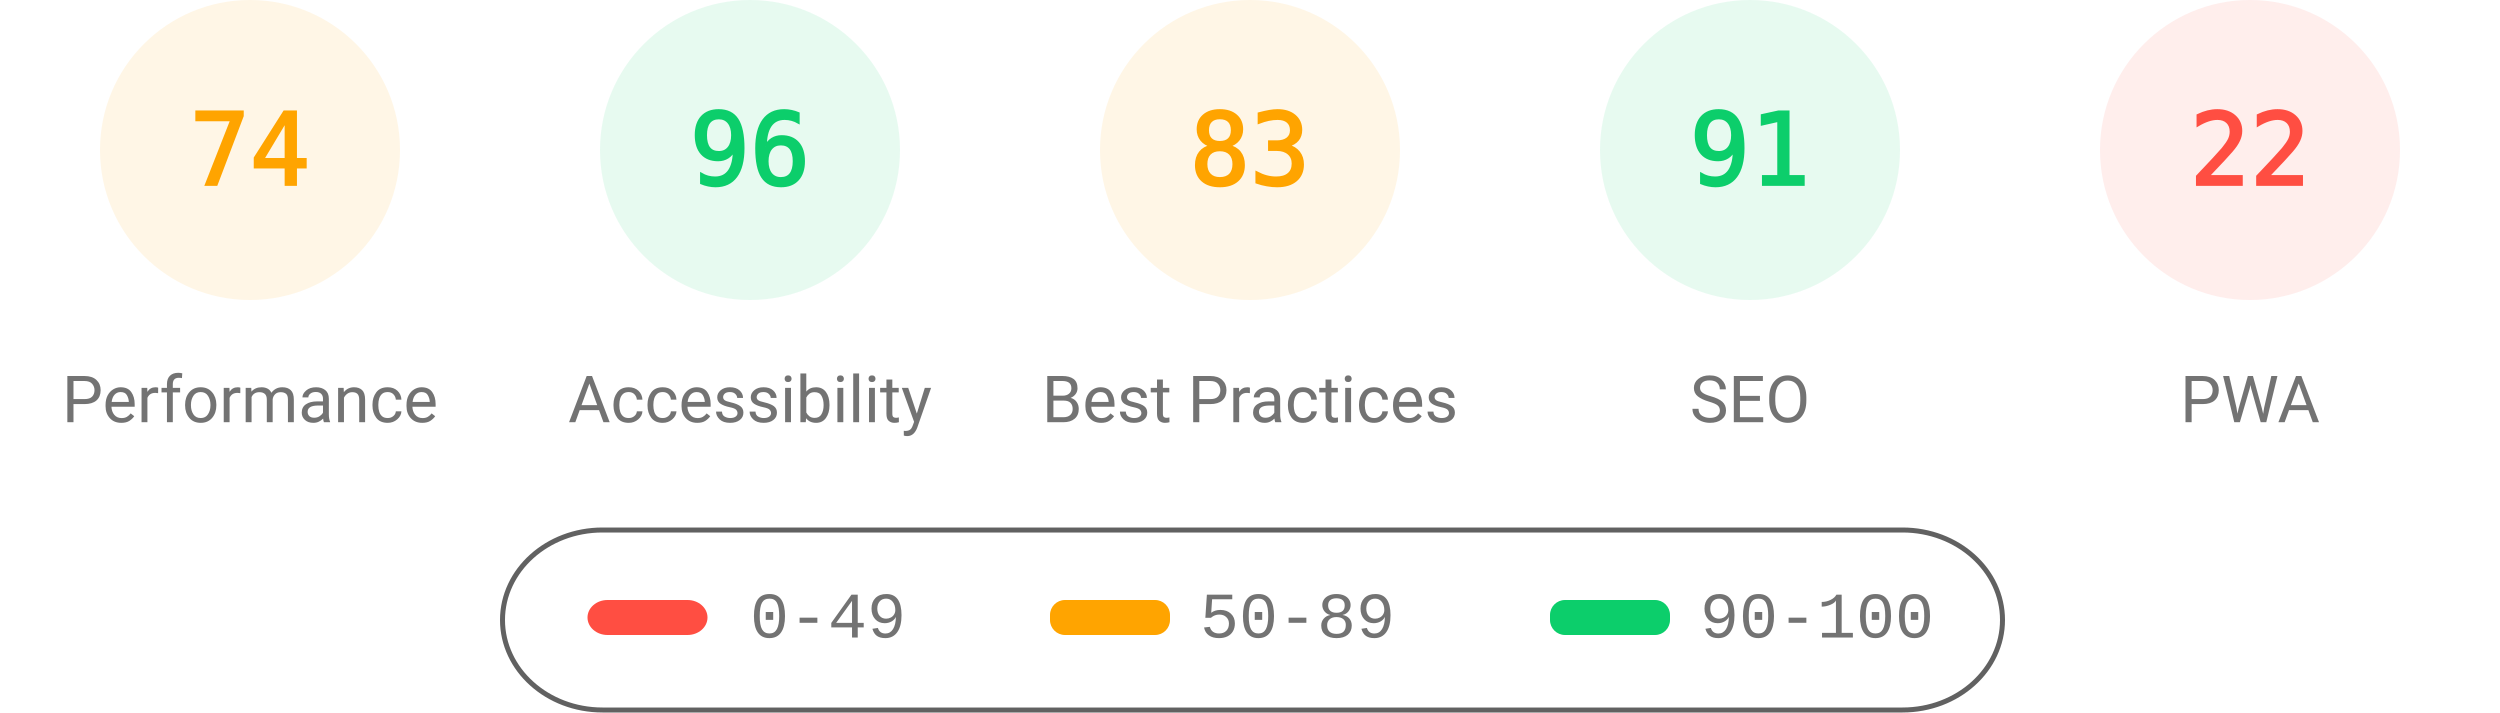
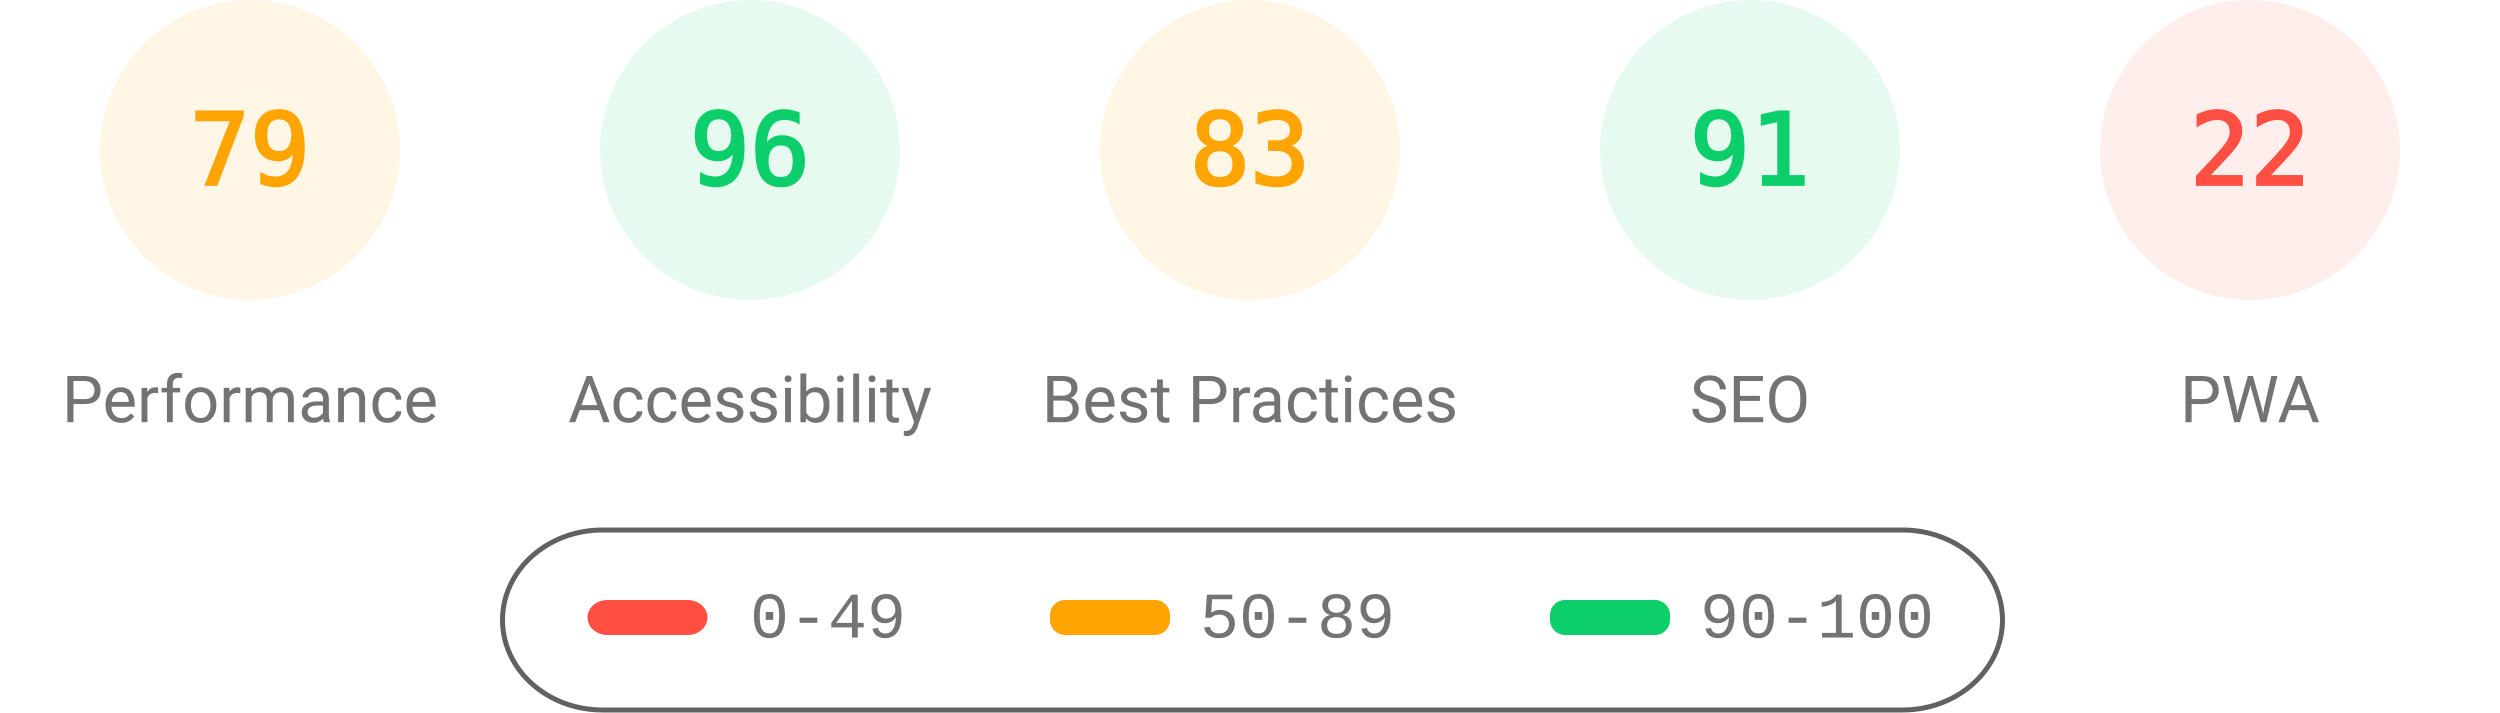
<svg xmlns="http://www.w3.org/2000/svg" fill="none" width="1000" height="285">
  <style>.gauge-base{opacity:.1}.gauge-arc{fill:none;animation-delay:250ms;stroke-linecap:round;transform:rotate(-90deg);transform-origin:100px 60px;animation:load-gauge 1s ease forwards}.guage-text{font-size:40px;font-family:monospace;text-align:center}.guage-red{color:#ff4e42;fill:#ff4e42;stroke:#ff4e42}.guage-orange{color:#ffa400;fill:#ffa400;stroke:#ffa400}.guage-green{color:#0cce6b;fill:#0cce6b;stroke:#0cce6b}.guage-undefined{color:#5c5c5c;fill:#5c5c5c;stroke:#5c5c5c}.guage-title{color:#737373;fill:#737373;stroke:none;font-size:26px;line-height:26px;font-family:Roboto,Halvetica,Arial,sans-serif}@keyframes load-gauge{from{stroke-dasharray:0 352.858}}</style>
  <svg class="guage-div guage-perf guage-orange" viewBox="0 0 200 200" width="200" height="200">
    <circle class="gauge-base" r="56" cx="100" cy="60" stroke-width="8" />
-     <circle class="gauge-arc guage-arc-1" r="56" cx="100" cy="60" stroke-width="8" style="stroke-dasharray:260.375,351.858" />
-     <text class="guage-text" x="100" y="60" alignment-baseline="central" dominant-baseline="central" text-anchor="middle">74</text>
+     <circle class="gauge-arc guage-arc-1" r="56" cx="100" cy="60" stroke-width="8" style="stroke-dasharray:277.968,351.858" />
+     <text class="guage-text" x="100" y="60" alignment-baseline="central" dominant-baseline="central" text-anchor="middle">79</text>
    <text class="guage-title" x="100" y="160" alignment-baseline="central" dominant-baseline="central" text-anchor="middle">Performance</text>
  </svg>
  <svg class="guage-div guage-acc guage-green" viewBox="0 0 200 200" width="200" height="200" x="200">
    <circle class="gauge-base" r="56" cx="100" cy="60" stroke-width="8" />
    <circle class="gauge-arc guage-arc-2" r="56" cx="100" cy="60" stroke-width="8" style="stroke-dasharray:337.784,351.858" />
    <text class="guage-text" x="100" y="60" alignment-baseline="central" dominant-baseline="central" text-anchor="middle">96</text>
    <text class="guage-title" x="100" y="160" alignment-baseline="central" dominant-baseline="central" text-anchor="middle">Accessibility</text>
  </svg>
  <svg class="guage-div guage-best guage-orange" viewBox="0 0 200 200" width="200" height="200" x="400">
    <circle class="gauge-base" r="56" cx="100" cy="60" stroke-width="8" />
    <circle class="gauge-arc guage-arc-3" r="56" cx="100" cy="60" stroke-width="8" style="stroke-dasharray:292.042,351.858" />
    <text class="guage-text" x="100" y="60" alignment-baseline="central" dominant-baseline="central" text-anchor="middle">83</text>
    <text class="guage-title" x="100" y="160" alignment-baseline="central" dominant-baseline="central" text-anchor="middle">Best Practices</text>
  </svg>
  <svg class="guage-div guage-seo guage-green" viewBox="0 0 200 200" width="200" height="200" x="600">
    <circle class="gauge-base" r="56" cx="100" cy="60" stroke-width="8" />
    <circle class="gauge-arc guage-arc-4" r="56" cx="100" cy="60" stroke-width="8" style="stroke-dasharray:320.191,351.858" />
    <text class="guage-text" x="100" y="60" alignment-baseline="central" dominant-baseline="central" text-anchor="middle">91</text>
    <text class="guage-title" x="100" y="160" alignment-baseline="central" dominant-baseline="central" text-anchor="middle">SEO</text>
  </svg>
  <svg class="guage-div guage-pwa guage-red" viewBox="0 0 200 200" width="200" height="200" x="800">
    <circle class="gauge-base" r="56" cx="100" cy="60" stroke-width="8" />
    <circle class="gauge-arc guage-arc-4" r="56" cx="100" cy="60" stroke-width="8" style="stroke-dasharray:77.409,351.858" />
    <text class="guage-text" x="100" y="60" alignment-baseline="central" dominant-baseline="central" text-anchor="middle">22</text>
    <text class="guage-title" x="100" y="160" alignment-baseline="central" dominant-baseline="central" text-anchor="middle">PWA</text>
  </svg>
  <svg width="604" height="76" x="200" y="210">
    <path fill="none" id="canvas_background" d="M-1-1h604v80H-1z" />
    <rect fill-opacity="0" stroke="#616161" stroke-width="2" rx="40" id="svg_2" height="72" width="600" y="2" x="1" fill="#000" />
    <rect stroke="#000" rx="8" id="svg_3" height="14" width="48" y="30" x="35" stroke-opacity="null" stroke-width="0" fill="#ff4e42" />
    <rect stroke="#000" rx="6" id="svg_4" height="14" width="48" y="30" x="220" stroke-opacity="null" stroke-width="0" fill="#ffa400" />
    <rect stroke="#000" rx="6" id="svg_5" height="14" width="48" y="30" x="420" stroke-opacity="null" stroke-width="0" fill="#0cce6b" />
    <text xml:space="preserve" text-anchor="start" font-family="'Courier New', Courier, monospace" font-size="26" id="svg_6" y="45" x="100" stroke-opacity="null" stroke-width="0" stroke="#000" fill="#737373">0-49</text>
    <text xml:space="preserve" text-anchor="start" font-family="'Courier New', Courier, monospace" font-size="26" id="svg_7" y="45" x="280" stroke-opacity="null" stroke-width="0" stroke="#000" fill="#737373">50-89</text>
    <text xml:space="preserve" text-anchor="start" font-family="'Courier New', Courier, monospace" font-size="26" id="svg_8" y="45" x="480" stroke-opacity="null" stroke-width="0" stroke="#000" fill="#737373">90-100</text>
  </svg>
</svg>
